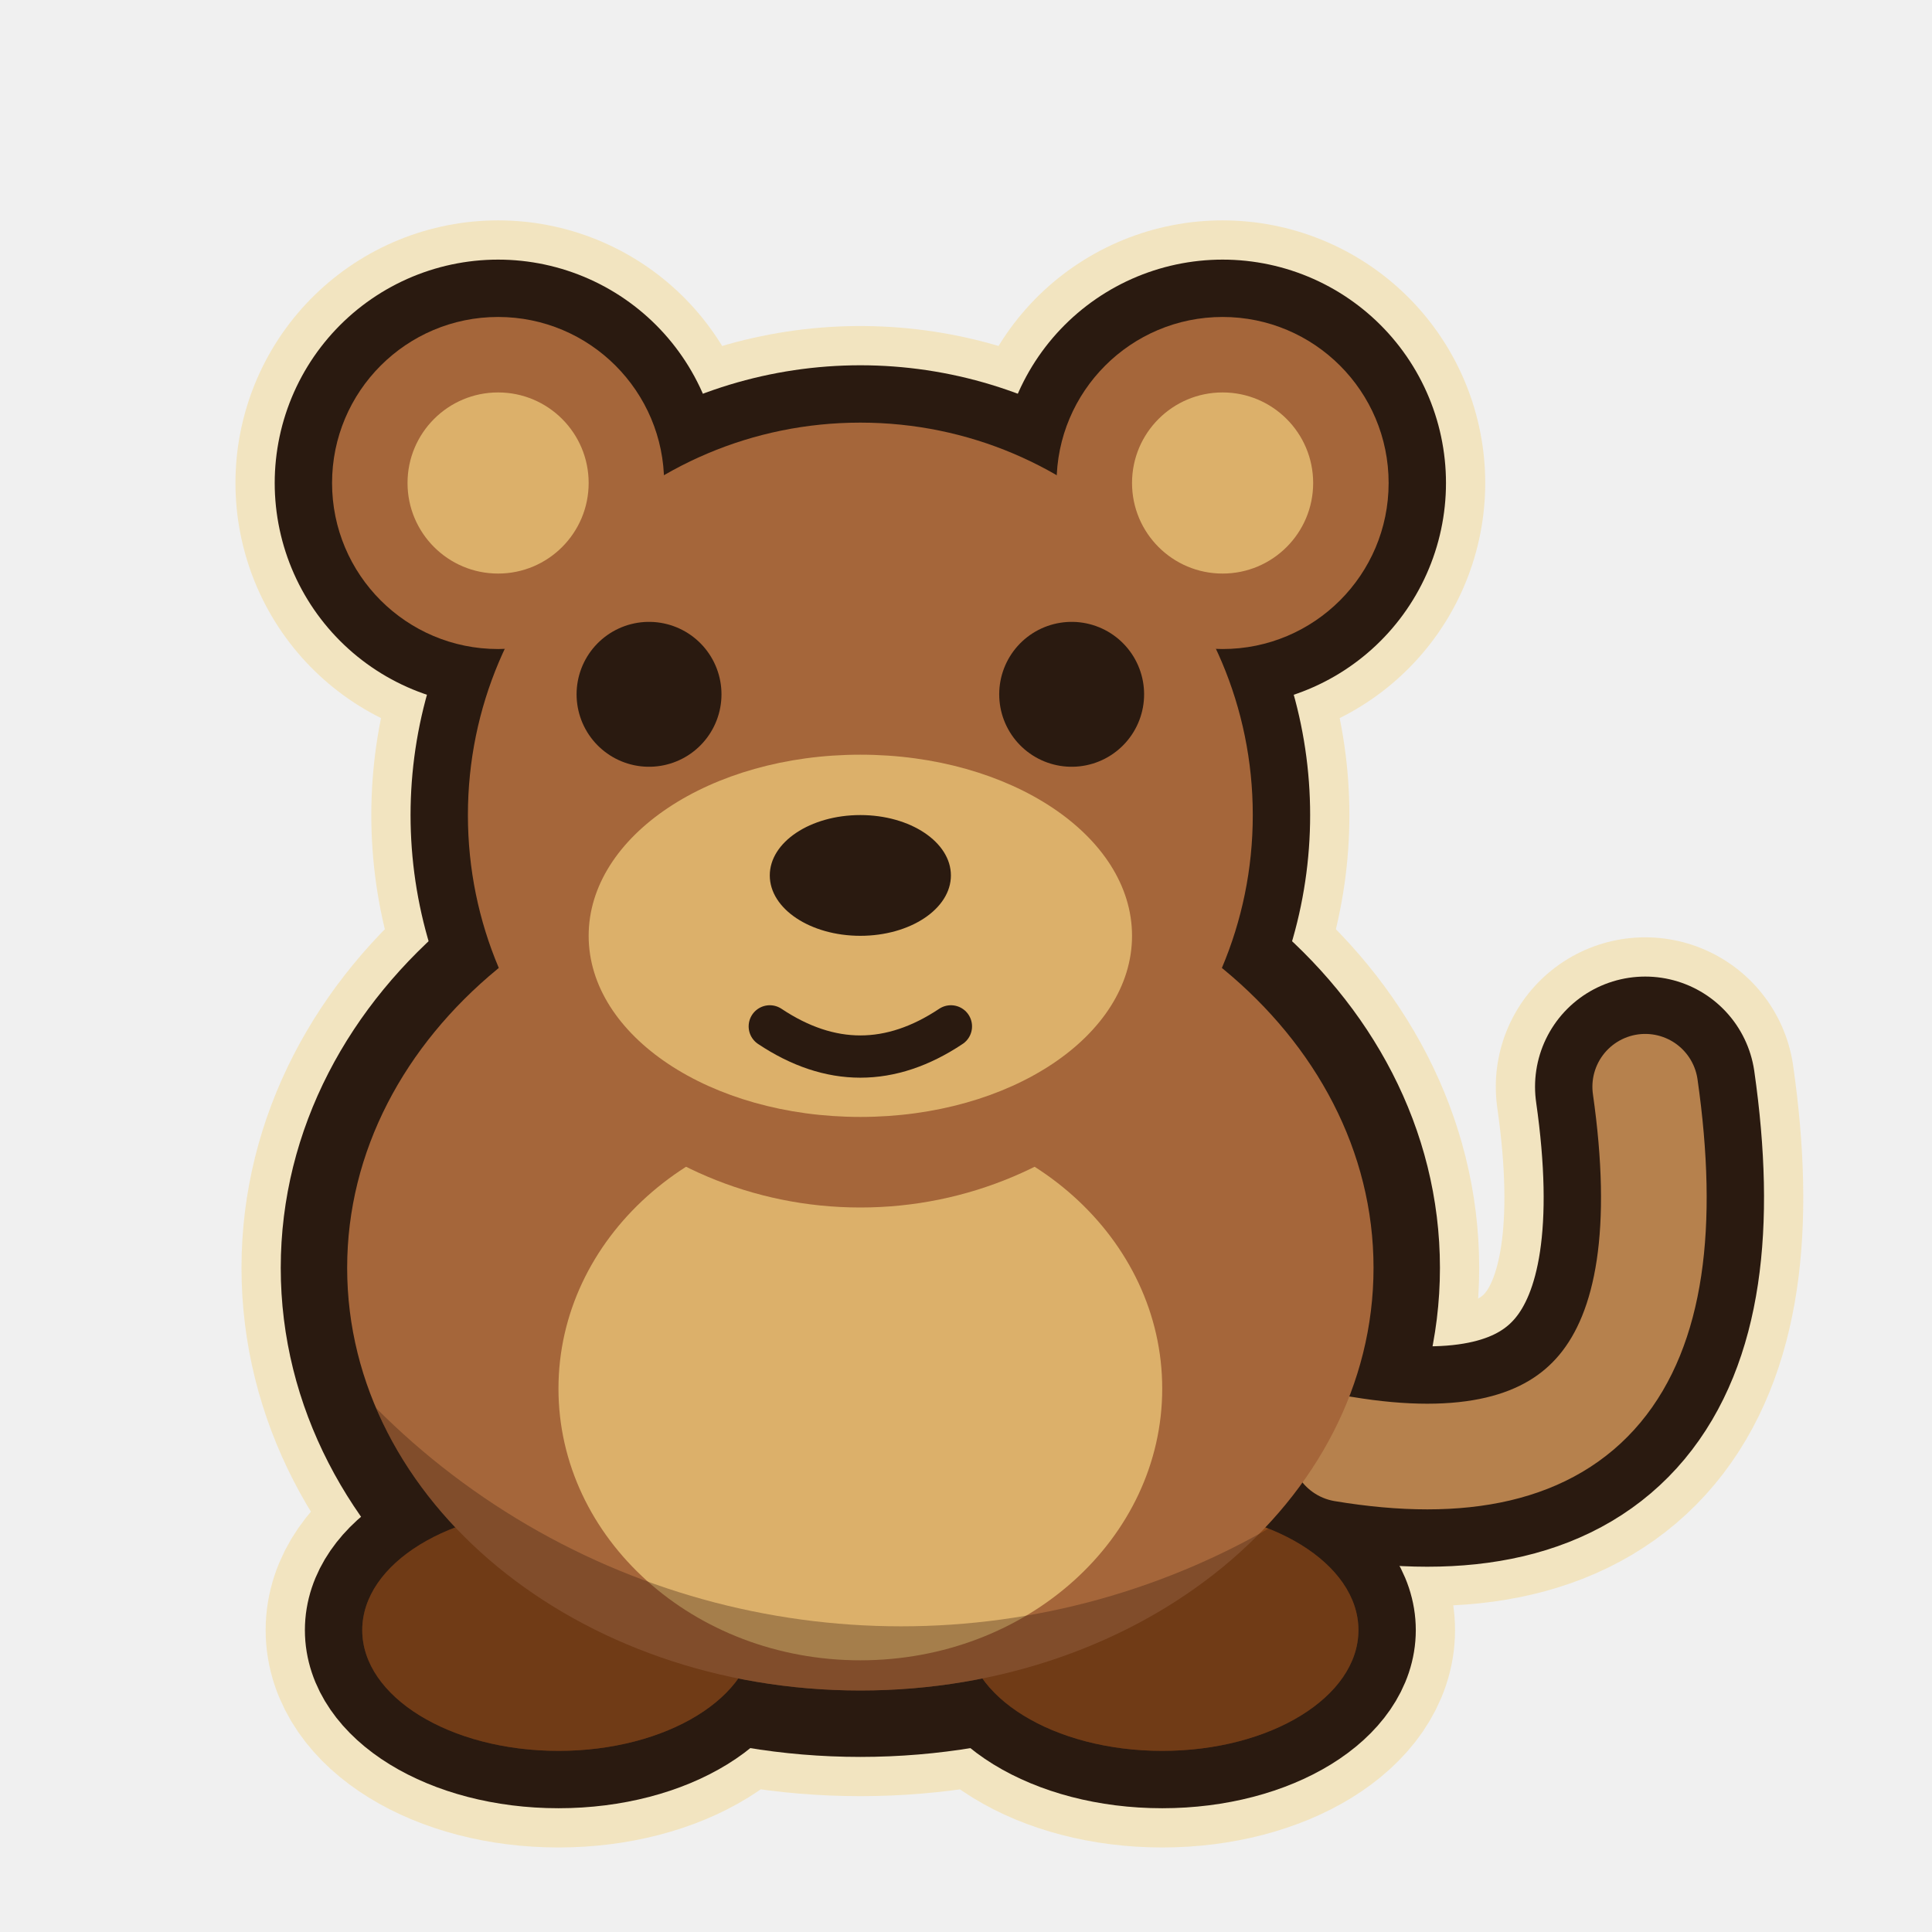
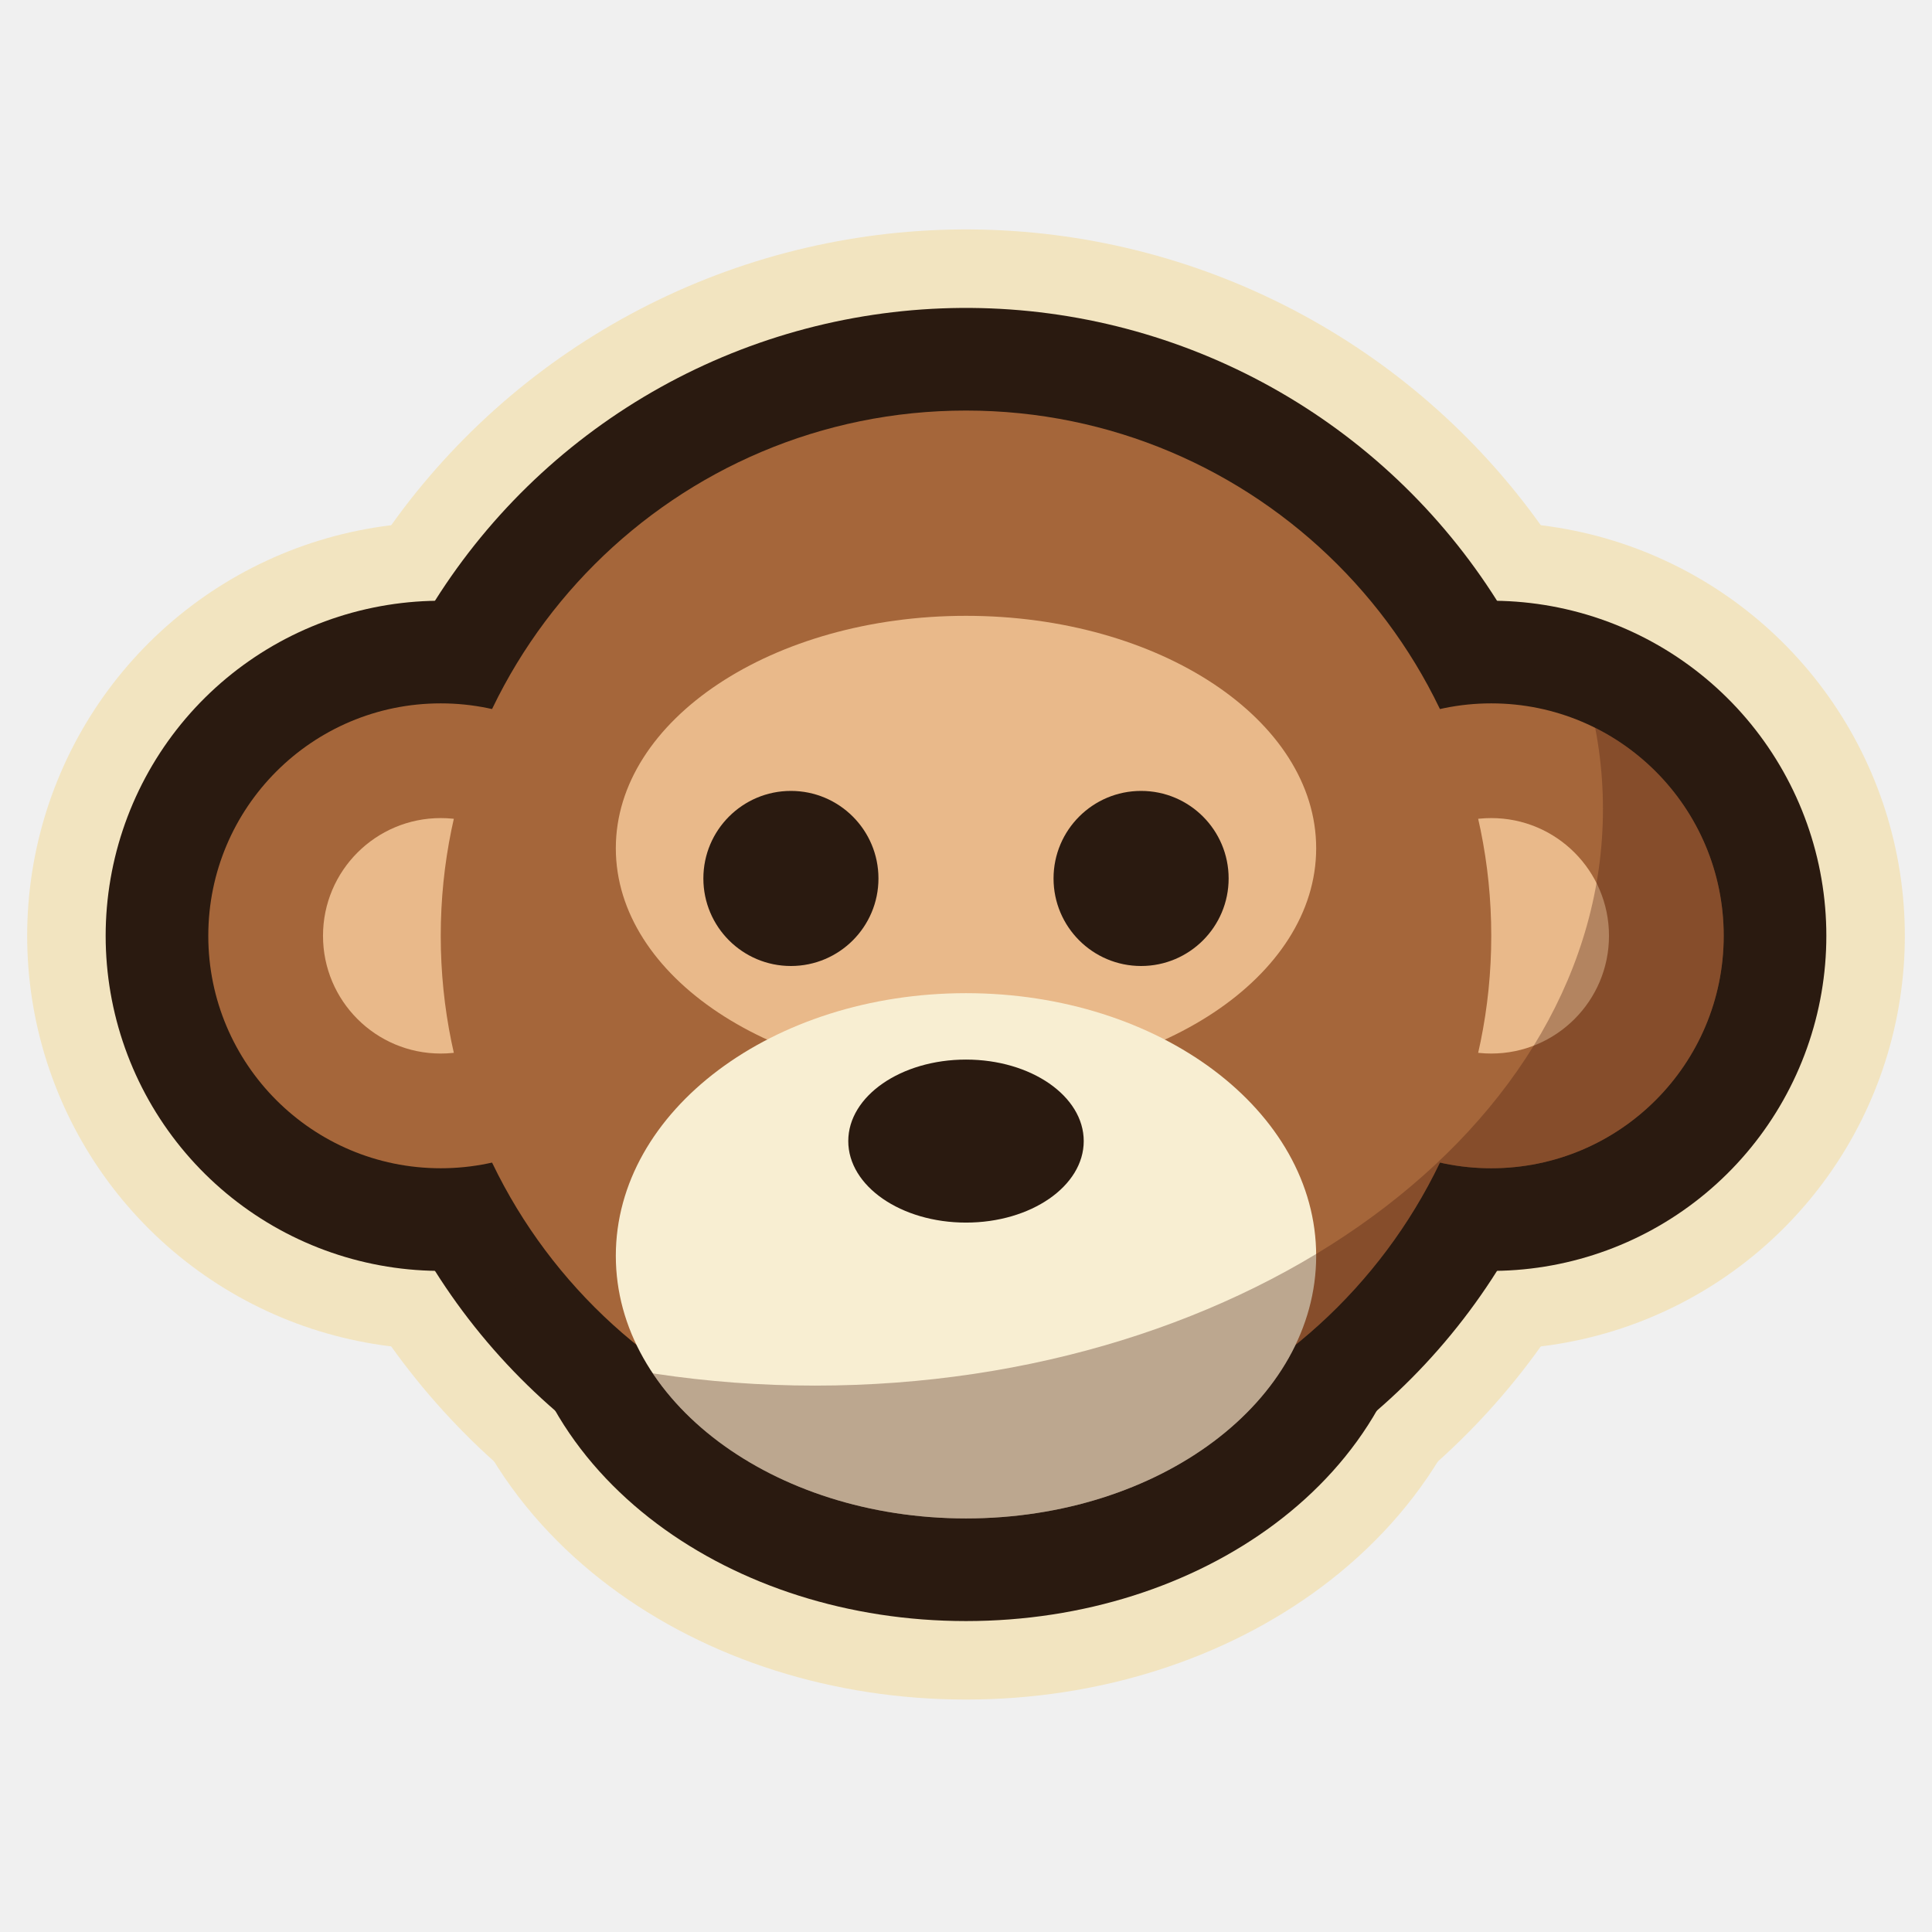
- <svg xmlns="http://www.w3.org/2000/svg" viewBox="0 0 64 64" role="img" aria-label="Creature Mischief Monkey">
+ <svg xmlns="http://www.w3.org/2000/svg" viewBox="0 0 64 64" role="img" aria-label="monkey">
  <g fill="#f2e4c0" stroke="#f2e4c0" stroke-linejoin="round" stroke-linecap="round">
-     <path d="M44.5 48q12 2 10-12" fill="none" stroke-width="9.9" />
-     <path stroke-width="17.4" d="M16.5 16h0M40.5 16h0" />
-     <path stroke-width="6.4" d="M12 54a6.5 4 0 1 1 13 0a6.5 4 0 1 1-13 0zM32 54a6.5 4 0 1 1 13 0a6.5 4 0 1 1-13 0z" />
-     <ellipse cx="28.5" cy="42" rx="17" ry="14" stroke-width="7" />
-     <path d="M28.5 27h0" stroke-width="32.4" />
+     <path stroke-width="27.4" d="M14.6 31h0M49.4 31h0" />
+     <path d="M32 31h0" stroke-width="46.8" />
+     <ellipse cx="32" cy="41.6" rx="11.6" ry="8.7" stroke-width="12" />
  </g>
  <g fill="#2a1a10" stroke="#2a1a10" stroke-linejoin="round" stroke-linecap="round">
-     <path d="M44.5 48q12 2 10-12" fill="none" stroke-width="7.3" />
-     <path stroke-width="14.8" d="M16.5 16h0M40.5 16h0" />
-     <path stroke-width="3.8" d="M12 54a6.5 4 0 1 1 13 0a6.5 4 0 1 1-13 0zM32 54a6.5 4 0 1 1 13 0a6.5 4 0 1 1-13 0z" />
-     <ellipse cx="28.5" cy="42" rx="17" ry="14" stroke-width="4.4" />
-     <path d="M28.5 27h0" stroke-width="29.8" />
+     <path stroke-width="22.2" d="M14.6 31h0M49.4 31h0" />
+     <path d="M32 31h0" stroke-width="41.6" />
+     <ellipse cx="32" cy="41.6" rx="11.6" ry="8.7" stroke-width="6.8" />
  </g>
-   <path d="M44.5 48q12 2 10-12" fill="none" stroke="#b6814d" stroke-width="3.5" stroke-linecap="round" stroke-linejoin="round" />
-   <path fill="#a5663a" d="M11 16a5.5 5.5 0 1 1 11 0a5.5 5.5 0 1 1-11 0zM35 16a5.5 5.5 0 1 1 11 0a5.5 5.5 0 1 1-11 0z" />
-   <path fill="#dcb06a" d="M13.5 16a3 3 0 1 1 6 0a3 3 0 1 1-6 0zM37.5 16a3 3 0 1 1 6 0a3 3 0 1 1-6 0z" />
-   <path fill="#8c4a1a" d="M12 54a6.5 4 0 1 1 13 0a6.5 4 0 1 1-13 0zM32 54a6.5 4 0 1 1 13 0a6.5 4 0 1 1-13 0z" />
-   <ellipse cx="28.5" cy="42" rx="17" ry="14" fill="#a5663a" />
-   <ellipse cx="28.5" cy="46" rx="10" ry="9" fill="#dcb06a" />
-   <circle cx="28.5" cy="27" r="13" fill="#a5663a" />
-   <ellipse cx="28.5" cy="31" rx="9" ry="6" fill="#dcb06a" />
-   <ellipse cx="28.5" cy="29" rx="3" ry="2" fill="#2a1a10" />
-   <path fill="#fff" d="M20 22.2a.8 .8 0 1 1 1.6 0a.8 .8 0 1 1-1.6 0zM34 22.2a.8 .8 0 1 1 1.6 0a.8 .8 0 1 1-1.6 0z" />
-   <path d="M25.5 34q3 2 6 0" fill="none" stroke="#2a1a10" stroke-width="1.4" stroke-linecap="round" stroke-linejoin="round" />
+   <path fill="#a5663a" d="M6.9 31a7.7 7.7 0 1 1 15.4 0a7.7 7.7 0 1 1-15.4 0zM41.7 31a7.7 7.7 0 1 1 15.4 0a7.7 7.7 0 1 1-15.4 0z" />
+   <path fill="#e9b98a" d="M10.7 31a3.9 3.9 0 1 1 7.8 0a3.9 3.9 0 1 1-7.8 0zM45.5 31a3.9 3.9 0 1 1 7.8 0a3.9 3.9 0 1 1-7.8 0z" />
+   <circle cx="32" cy="31" r="17.4" fill="#a5663a" />
+   <ellipse cx="32" cy="28.1" rx="11.6" ry="7.7" fill="#e9b98a" />
+   <ellipse cx="32" cy="41.6" rx="11.6" ry="8.7" fill="#f8eed2" />
+   <path fill="#2a1a10" d="M23.3 29.1a2.9 2.9 0 1 1 5.8 0a2.9 2.9 0 1 1-5.8 0zM34.9 29.1a2.9 2.9 0 1 1 5.8 0a2.9 2.9 0 1 1-5.8 0zM28.1 37.8a3.9 2.7 0 1 1 7.8 0a3.9 2.7 0 1 1-7.8 0z" />
  <defs>
    <clipPath id="hl-ico-monkey">
-       <path d="M11 16a5.5 5.5 0 1 1 11 0a5.5 5.5 0 1 1-11 0zM35 16a5.5 5.5 0 1 1 11 0a5.5 5.5 0 1 1-11 0zM12 54a6.5 4 0 1 1 13 0a6.5 4 0 1 1-13 0zM32 54a6.5 4 0 1 1 13 0a6.5 4 0 1 1-13 0zM11.5 42a17 14 0 1 1 34 0a17 14 0 1 1-34 0zM15.5 27a13 13 0 1 1 26 0a13 13 0 1 1-26 0z" />
+       <path d="M6.9 31a7.7 7.7 0 1 1 15.4 0a7.7 7.7 0 1 1-15.4 0zM41.7 31a7.7 7.7 0 1 1 15.4 0a7.7 7.7 0 1 1-15.4 0zM14.6 31a17.4 17.4 0 1 1 34.8 0a17.4 17.4 0 1 1-34.8 0zM20.4 41.6a11.6 8.7 0 1 1 23.2 0a11.6 8.7 0 1 1-23.2 0z" />
    </clipPath>
  </defs>
-   <path d="M7 6.5h55.2v55.5h-55.2zM5.3 27.6a24.6 24.7 0 1 0 49.1 0a24.6 24.7 0 1 0-49.1 0z" fill="#3a1c10" opacity=".34" fill-rule="evenodd" clip-path="url(#hl-ico-monkey)" />
-   <path d="M21.5 23h0M35.5 23h0" stroke="#2a1a10" stroke-width="4.8" stroke-linecap="round" />
+   <path d="M2.9 9.6h58.2v44.7h-58.2zM.9 26.8a26.1 19.1 0 1 0 52.2 0a26.1 19.1 0 1 0-52.2 0z" fill="#4a1c10" opacity=".34" fill-rule="evenodd" clip-path="url(#hl-ico-monkey)" />
</svg>
